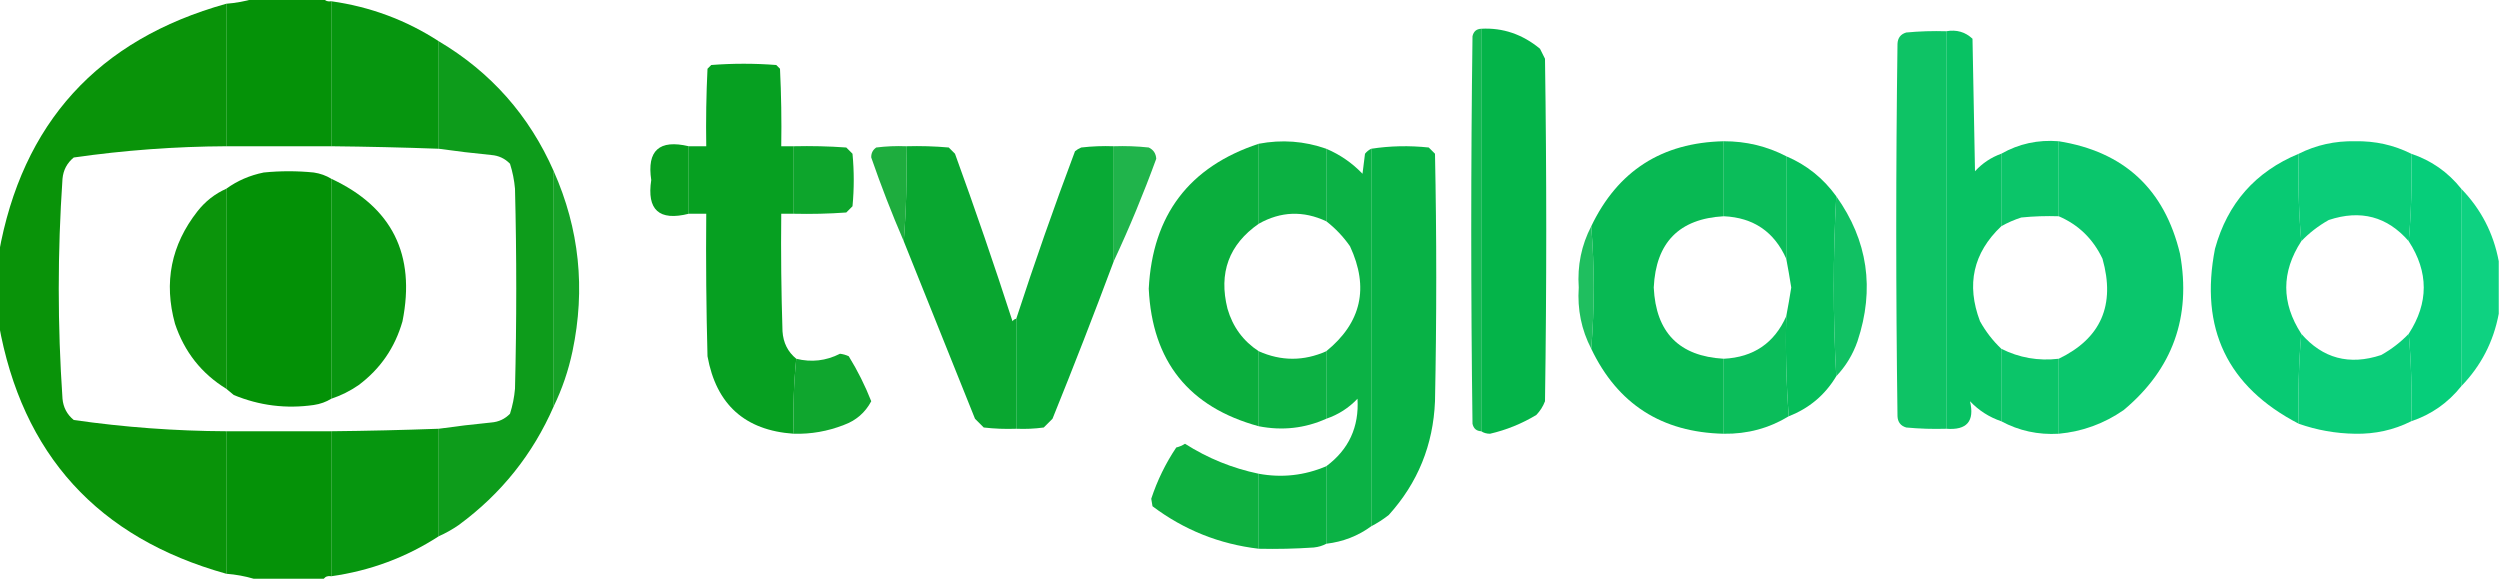
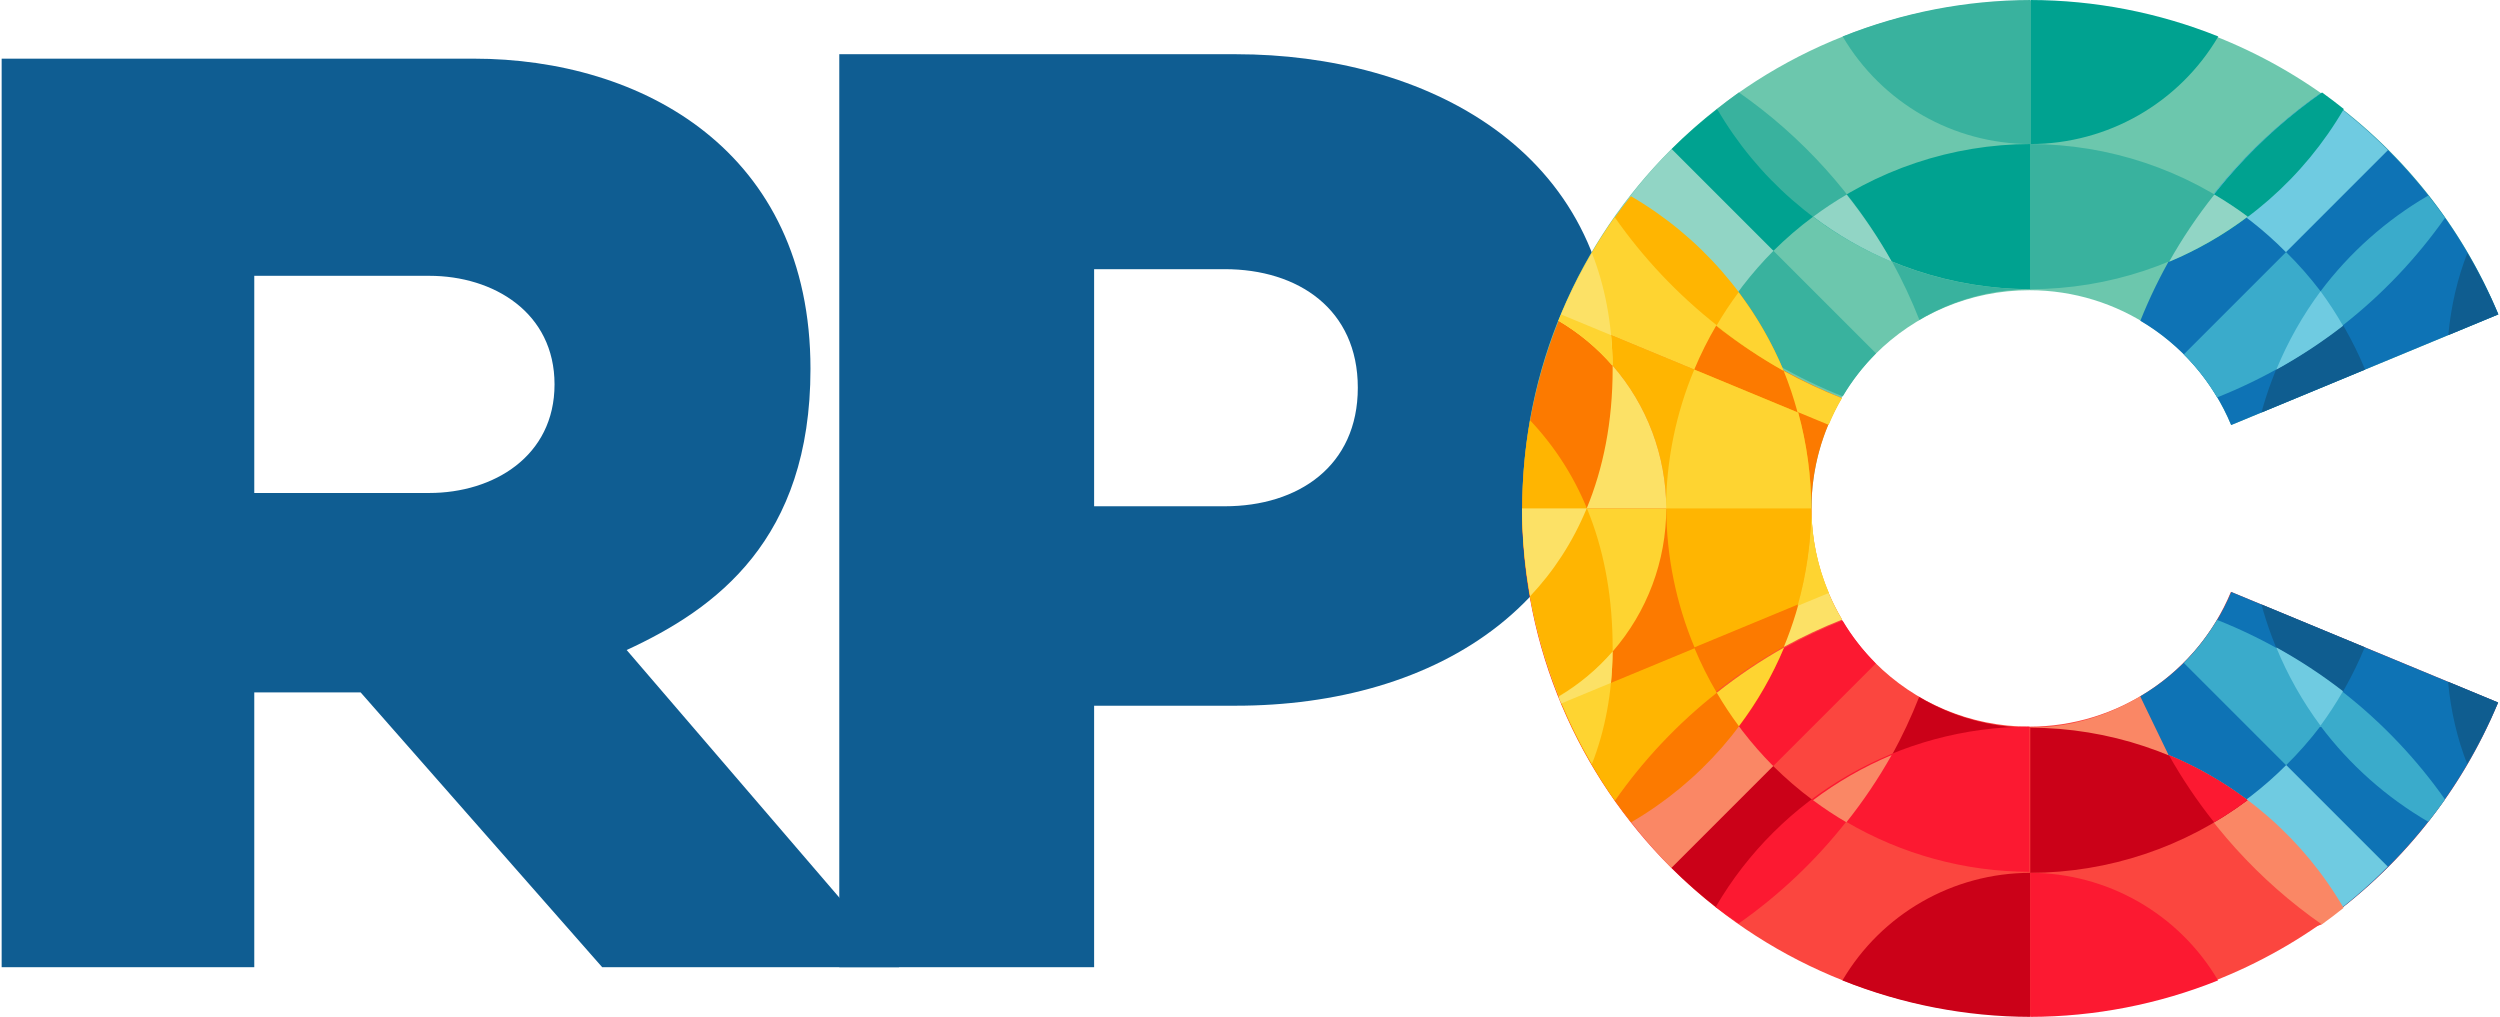
- <svg xmlns="http://www.w3.org/2000/svg" version="1.1" width="1000px" height="232px" style="shape-rendering:geometricPrecision; text-rendering:geometricPrecision; image-rendering:optimizeQuality; fill-rule:evenodd; clip-rule:evenodd">
-   <g>
-     <path style="opacity:0.977" fill="#009003" d="M 101.5,-0.5 C 110.833,-0.5 120.167,-0.5 129.5,-0.5C 130.209,0.404 131.209,0.737 132.5,0.5C 132.5,19.833 132.5,39.167 132.5,58.5C 118.5,58.5 104.5,58.5 90.5,58.5C 90.5,39.5 90.5,20.5 90.5,1.5C 94.36,1.192 98.026,0.525 101.5,-0.5 Z" />
-   </g>
-   <g>
-     <path style="opacity:0.975" fill="#009309" d="M 132.5,0.5 C 148.118,2.702 162.452,8.035 175.5,16.5C 175.5,30.833 175.5,45.167 175.5,59.5C 161.172,58.98 146.839,58.647 132.5,58.5C 132.5,39.167 132.5,19.833 132.5,0.5 Z" />
-   </g>
-   <g>
-     <path style="opacity:0.961" fill="#008f00" d="M 90.5,1.5 C 90.5,20.5 90.5,39.5 90.5,58.5C 70.05,58.599 49.717,60.099 29.5,63C 26.819,65.194 25.319,68.027 25,71.5C 23,100.833 23,130.167 25,159.5C 25.319,162.973 26.819,165.806 29.5,168C 49.717,170.901 70.05,172.401 90.5,172.5C 90.5,191.5 90.5,210.5 90.5,229.5C 39.142,215.149 8.809,181.815 -0.5,129.5C -0.5,120.167 -0.5,110.833 -0.5,101.5C 8.809,49.185 39.142,15.851 90.5,1.5 Z" />
-   </g>
-   <g>
-     <path style="opacity:0.983" fill="#00b346" d="M 592.5,172.5 C 592.5,118.833 592.5,65.167 592.5,11.5C 601.142,11.036 608.975,13.703 616,19.5C 616.667,20.833 617.333,22.167 618,23.5C 618.667,69.167 618.667,114.833 618,160.5C 617.208,162.587 616.041,164.421 614.5,166C 608.7,169.486 602.534,171.986 596,173.5C 594.615,173.486 593.449,173.152 592.5,172.5 Z" />
-   </g>
-   <g>
-     <path style="opacity:0.917" fill="#00b343" d="M 592.5,11.5 C 592.5,65.167 592.5,118.833 592.5,172.5C 590.589,172.426 589.422,171.426 589,169.5C 588.333,117.833 588.333,66.167 589,14.5C 589.422,12.574 590.589,11.574 592.5,11.5 Z" />
-   </g>
-   <g>
-     <path style="opacity:0.944" fill="#00bf5c" d="M 778.5,12.5 C 778.5,65.5 778.5,118.5 778.5,171.5C 773.156,171.666 767.823,171.499 762.5,171C 760.277,170.348 759.11,168.848 759,166.5C 758.333,116.833 758.333,67.167 759,17.5C 759.11,15.152 760.277,13.652 762.5,13C 767.823,12.501 773.156,12.334 778.5,12.5 Z" />
-   </g>
-   <g>
-     <path style="opacity:0.965" fill="#00c05e" d="M 778.5,12.5 C 782.603,11.769 786.103,12.769 789,15.5C 789.333,33.167 789.667,50.833 790,68.5C 792.956,65.278 796.456,62.944 800.5,61.5C 800.5,71.167 800.5,80.833 800.5,90.5C 789.274,101.171 786.441,113.837 792,128.5C 794.284,132.614 797.117,136.28 800.5,139.5C 800.5,149.167 800.5,158.833 800.5,168.5C 795.698,166.873 791.532,164.206 788,160.5C 789.908,168.5 786.741,172.167 778.5,171.5C 778.5,118.5 778.5,65.5 778.5,12.5 Z" />
-   </g>
-   <g>
-     <path style="opacity:0.949" fill="#00970f" d="M 175.5,16.5 C 196.367,28.875 211.701,46.209 221.5,68.5C 221.5,99.833 221.5,131.167 221.5,162.5C 213.129,181.711 200.462,197.545 183.5,210C 180.941,211.777 178.274,213.277 175.5,214.5C 175.5,200.167 175.5,185.833 175.5,171.5C 182.43,170.52 189.43,169.687 196.5,169C 199.458,168.771 201.958,167.604 204,165.5C 205.036,162.247 205.703,158.914 206,155.5C 206.667,128.833 206.667,102.167 206,75.5C 205.703,72.086 205.036,68.753 204,65.5C 201.958,63.396 199.458,62.229 196.5,62C 189.43,61.313 182.43,60.48 175.5,59.5C 175.5,45.167 175.5,30.833 175.5,16.5 Z" />
-   </g>
-   <g>
-     <path style="opacity:0.976" fill="#009e1c" d="M 317.5,58.5 C 317.5,67.5 317.5,76.5 317.5,85.5C 315.833,85.5 314.167,85.5 312.5,85.5C 312.333,101.17 312.5,116.837 313,132.5C 313.289,137.078 315.122,140.745 318.5,143.5C 317.506,153.319 317.173,163.319 317.5,173.5C 297.992,172.162 286.492,161.829 283,142.5C 282.5,123.503 282.333,104.503 282.5,85.5C 280.167,85.5 277.833,85.5 275.5,85.5C 275.5,76.5 275.5,67.5 275.5,58.5C 277.833,58.5 280.167,58.5 282.5,58.5C 282.334,48.161 282.5,37.828 283,27.5C 283.5,27 284,26.5 284.5,26C 293.167,25.333 301.833,25.333 310.5,26C 311,26.5 311.5,27 312,27.5C 312.5,37.828 312.666,48.161 312.5,58.5C 314.167,58.5 315.833,58.5 317.5,58.5 Z" />
-   </g>
-   <g>
-     <path style="opacity:0.957" fill="#00ad3a" d="M 530.5,59.5 C 530.5,69.167 530.5,78.833 530.5,88.5C 521.293,84.2 512.293,84.533 503.5,89.5C 503.5,78.833 503.5,68.167 503.5,57.5C 512.721,55.754 521.721,56.42 530.5,59.5 Z" />
-   </g>
-   <g>
-     <path style="opacity:0.967" fill="#00b74d" d="M 689.5,56.5 C 689.5,66.5 689.5,76.5 689.5,86.5C 671.678,87.49 662.345,96.99 661.5,115C 662.345,133.01 671.678,142.51 689.5,143.5C 689.5,153.5 689.5,163.5 689.5,173.5C 664.724,172.961 647.057,161.628 636.5,139.5C 637.833,123.167 637.833,106.833 636.5,90.5C 647.097,68.357 664.763,57.023 689.5,56.5 Z" />
-   </g>
-   <g>
-     <path style="opacity:0.954" fill="#00ba53" d="M 689.5,56.5 C 698.431,56.484 706.764,58.484 714.5,62.5C 714.5,76.167 714.5,89.833 714.5,103.5C 709.688,92.693 701.355,87.026 689.5,86.5C 689.5,76.5 689.5,66.5 689.5,56.5 Z" />
-   </g>
-   <g>
-     <path style="opacity:0.955" fill="#00c262" d="M 823.5,56.5 C 823.5,66.5 823.5,76.5 823.5,86.5C 818.489,86.334 813.489,86.501 808.5,87C 805.664,87.921 802.998,89.088 800.5,90.5C 800.5,80.833 800.5,71.167 800.5,61.5C 807.542,57.493 815.208,55.826 823.5,56.5 Z" />
-   </g>
-   <g>
-     <path style="opacity:0.959" fill="#00c466" d="M 823.5,56.5 C 849.64,60.668 865.807,75.668 872,101.5C 876.569,126.802 869.069,147.635 849.5,164C 841.669,169.444 833.002,172.61 823.5,173.5C 823.5,163.5 823.5,153.5 823.5,143.5C 840.385,135.369 846.219,122.036 841,103.5C 837.23,95.561 831.397,89.895 823.5,86.5C 823.5,76.5 823.5,66.5 823.5,56.5 Z" />
-   </g>
-   <g>
-     <path style="opacity:0.957" fill="#00cb73" d="M 964.5,61.5 C 964.828,73.345 964.495,85.012 963.5,96.5C 954.917,86.596 944.251,83.763 931.5,88C 927.338,90.346 923.671,93.179 920.5,96.5C 919.505,85.012 919.172,73.345 919.5,61.5C 926.466,58.004 933.966,56.337 942,56.5C 950.034,56.337 957.534,58.004 964.5,61.5 Z" />
-   </g>
-   <g>
-     <path style="opacity:0.96" fill="#00ab35" d="M 503.5,57.5 C 503.5,68.167 503.5,78.833 503.5,89.5C 491.557,97.817 487.39,109.15 491,123.5C 493.103,130.758 497.27,136.425 503.5,140.5C 503.5,150.5 503.5,160.5 503.5,170.5C 475.547,162.873 460.881,144.54 459.5,115.5C 461,86.019 475.667,66.686 503.5,57.5 Z" />
-   </g>
-   <g>
-     <path style="opacity:0.967" fill="#009b18" d="M 275.5,58.5 C 275.5,67.5 275.5,76.5 275.5,85.5C 263.656,88.486 258.656,83.986 260.5,72C 258.705,60.206 263.705,55.706 275.5,58.5 Z" />
-   </g>
-   <g>
-     <path style="opacity:0.948" fill="#00a021" d="M 317.5,58.5 C 324.508,58.334 331.508,58.5 338.5,59C 339.333,59.833 340.167,60.667 341,61.5C 341.667,68.5 341.667,75.5 341,82.5C 340.167,83.333 339.333,84.167 338.5,85C 331.508,85.5 324.508,85.666 317.5,85.5C 317.5,76.5 317.5,67.5 317.5,58.5 Z" />
-   </g>
-   <g>
-     <path style="opacity:0.88" fill="#00a224" d="M 362.5,58.5 C 362.829,71.344 362.495,84.011 361.5,96.5C 356.759,85.514 352.426,74.347 348.5,63C 348.439,61.289 349.106,59.956 350.5,59C 354.486,58.501 358.486,58.334 362.5,58.5 Z" />
-   </g>
-   <g>
-     <path style="opacity:0.964" fill="#00a428" d="M 362.5,58.5 C 368.176,58.334 373.843,58.501 379.5,59C 380.333,59.833 381.167,60.667 382,61.5C 390.065,83.695 397.732,106.028 405,128.5C 405.383,127.944 405.883,127.611 406.5,127.5C 406.5,142.167 406.5,156.833 406.5,171.5C 402.154,171.666 397.821,171.499 393.5,171C 392.333,169.833 391.167,168.667 390,167.5C 380.487,143.812 370.987,120.145 361.5,96.5C 362.495,84.011 362.829,71.344 362.5,58.5 Z" />
-   </g>
-   <g>
-     <path style="opacity:0.965" fill="#00a72e" d="M 445.5,58.5 C 445.5,73.833 445.5,89.167 445.5,104.5C 437.637,125.582 429.471,146.582 421,167.5C 419.833,168.667 418.667,169.833 417.5,171C 413.848,171.499 410.182,171.665 406.5,171.5C 406.5,156.833 406.5,142.167 406.5,127.5C 413.829,105.013 421.663,82.68 430,60.5C 430.75,59.874 431.584,59.374 432.5,59C 436.821,58.501 441.154,58.334 445.5,58.5 Z" />
-   </g>
-   <g>
-     <path style="opacity:0.873" fill="#00a931" d="M 445.5,58.5 C 450.179,58.334 454.845,58.501 459.5,59C 461.368,59.899 462.368,61.399 462.5,63.5C 457.395,77.504 451.728,91.171 445.5,104.5C 445.5,89.167 445.5,73.833 445.5,58.5 Z" />
-   </g>
-   <g>
-     <path style="opacity:0.968" fill="#00b040" d="M 548.5,210.5 C 548.5,160.167 548.5,109.833 548.5,59.5C 555.989,58.344 563.655,58.178 571.5,59C 572.333,59.833 573.167,60.667 574,61.5C 574.667,94.5 574.667,127.5 574,160.5C 573.288,177.989 567.121,193.155 555.5,206C 553.266,207.75 550.932,209.25 548.5,210.5 Z" />
-   </g>
-   <g>
-     <path style="opacity:0.957" fill="#00af3d" d="M 530.5,59.5 C 536.003,61.832 540.836,65.166 545,69.5C 545.333,66.833 545.667,64.167 546,61.5C 546.708,60.62 547.542,59.953 548.5,59.5C 548.5,109.833 548.5,160.167 548.5,210.5C 543.211,214.379 537.211,216.713 530.5,217.5C 530.5,207.167 530.5,196.833 530.5,186.5C 539.505,179.819 543.672,170.819 543,159.5C 539.468,163.206 535.302,165.873 530.5,167.5C 530.5,158.5 530.5,149.5 530.5,140.5C 544.554,129.077 547.72,115.077 540,98.5C 537.304,94.639 534.137,91.306 530.5,88.5C 530.5,78.833 530.5,69.167 530.5,59.5 Z" />
-   </g>
-   <g>
-     <path style="opacity:0.965" fill="#00c86e" d="M 919.5,61.5 C 919.172,73.345 919.505,85.012 920.5,96.5C 912.5,108.833 912.5,121.167 920.5,133.5C 919.505,145.322 919.172,157.322 919.5,169.5C 890.938,154.705 879.772,131.371 886,99.5C 891,81.337 902.167,68.67 919.5,61.5 Z" />
-   </g>
-   <g>
-     <path style="opacity:0.973" fill="#00cd77" d="M 964.5,61.5 C 972.528,64.184 979.194,68.851 984.5,75.5C 984.5,101.833 984.5,128.167 984.5,154.5C 979.192,161.146 972.526,165.813 964.5,168.5C 964.828,156.655 964.495,144.988 963.5,133.5C 971.5,121.167 971.5,108.833 963.5,96.5C 964.495,85.012 964.828,73.345 964.5,61.5 Z" />
-   </g>
-   <g>
-     <path style="opacity:0.976" fill="#00bc56" d="M 714.5,62.5 C 722.614,65.94 729.281,71.273 734.5,78.5C 733.173,102.598 733.173,126.598 734.5,150.5C 730,158 723.666,163.333 715.5,166.5C 714.504,153.344 714.171,140.01 714.5,126.5C 715.228,122.69 715.895,118.857 716.5,115C 715.895,111.143 715.228,107.31 714.5,103.5C 714.5,89.833 714.5,76.167 714.5,62.5 Z" />
-   </g>
-   <g>
-     <path style="opacity:0.988" fill="#009003" d="M 132.5,71.5 C 132.5,100.833 132.5,130.167 132.5,159.5C 130.438,160.776 128.104,161.61 125.5,162C 114.427,163.583 103.761,162.249 93.5,158C 92.429,157.148 91.429,156.315 90.5,155.5C 90.5,128.833 90.5,102.167 90.5,75.5C 94.922,72.296 99.922,70.129 105.5,69C 112.167,68.333 118.833,68.333 125.5,69C 128.104,69.39 130.438,70.224 132.5,71.5 Z" />
-   </g>
-   <g>
-     <path style="opacity:0.912" fill="#009913" d="M 221.5,68.5 C 231.742,91.549 234.242,115.549 229,140.5C 227.364,148.245 224.864,155.578 221.5,162.5C 221.5,131.167 221.5,99.833 221.5,68.5 Z" />
-   </g>
-   <g>
-     <path style="opacity:0.965" fill="#009308" d="M 132.5,71.5 C 156.829,82.824 166.329,101.824 161,128.5C 158.004,139.006 152.171,147.506 143.5,154C 140.09,156.372 136.423,158.205 132.5,159.5C 132.5,130.167 132.5,100.833 132.5,71.5 Z" />
-   </g>
-   <g>
-     <path style="opacity:0.955" fill="#008f00" d="M 90.5,75.5 C 90.5,102.167 90.5,128.833 90.5,155.5C 80.598,149.419 73.765,140.752 70,129.5C 65.441,112.957 68.441,97.957 79,84.5C 82.155,80.498 85.989,77.498 90.5,75.5 Z" />
-   </g>
-   <g>
-     <path style="opacity:0.944" fill="#00cf7a" d="M 984.5,75.5 C 992.41,83.653 997.41,93.32 999.5,104.5C 999.5,111.5 999.5,118.5 999.5,125.5C 997.41,136.68 992.41,146.346 984.5,154.5C 984.5,128.167 984.5,101.833 984.5,75.5 Z" />
-   </g>
-   <g>
-     <path style="opacity:0.93" fill="#00bd58" d="M 734.5,78.5 C 747.129,96.215 749.963,115.548 743,136.5C 741.129,141.845 738.296,146.511 734.5,150.5C 733.173,126.598 733.173,102.598 734.5,78.5 Z" />
-   </g>
-   <g>
-     <path style="opacity:0.876" fill="#00b649" d="M 636.5,90.5 C 637.833,106.833 637.833,123.167 636.5,139.5C 632.569,131.921 630.902,123.754 631.5,115C 630.902,106.246 632.569,98.079 636.5,90.5 Z" />
-   </g>
-   <g>
-     <path style="opacity:0.956" fill="#00ba53" d="M 714.5,126.5 C 714.171,140.01 714.504,153.344 715.5,166.5C 707.613,171.307 698.947,173.64 689.5,173.5C 689.5,163.5 689.5,153.5 689.5,143.5C 701.404,142.907 709.737,137.241 714.5,126.5 Z" />
-   </g>
-   <g>
-     <path style="opacity:0.957" fill="#00cb73" d="M 920.5,133.5 C 929.083,143.404 939.749,146.237 952.5,142C 956.662,139.654 960.329,136.821 963.5,133.5C 964.495,144.988 964.828,156.655 964.5,168.5C 957.534,171.996 950.034,173.663 942,173.5C 934.267,173.386 926.767,172.053 919.5,169.5C 919.172,157.322 919.505,145.322 920.5,133.5 Z" />
-   </g>
-   <g>
-     <path style="opacity:0.956" fill="#00c262" d="M 800.5,139.5 C 807.685,143.121 815.352,144.454 823.5,143.5C 823.5,153.5 823.5,163.5 823.5,173.5C 815.243,173.984 807.576,172.317 800.5,168.5C 800.5,158.833 800.5,149.167 800.5,139.5 Z" />
-   </g>
-   <g>
-     <path style="opacity:0.95" fill="#00ad3a" d="M 503.5,140.5 C 512.505,144.499 521.505,144.499 530.5,140.5C 530.5,149.5 530.5,158.5 530.5,167.5C 521.936,171.341 512.936,172.341 503.5,170.5C 503.5,160.5 503.5,150.5 503.5,140.5 Z" />
-   </g>
-   <g>
-     <path style="opacity:0.939" fill="#00a021" d="M 317.5,173.5 C 317.173,163.319 317.506,153.319 318.5,143.5C 324.552,145.015 330.385,144.348 336,141.5C 337.226,141.645 338.393,141.978 339.5,142.5C 343.027,148.221 346.027,154.221 348.5,160.5C 346.075,165.054 342.408,168.221 337.5,170C 331.068,172.52 324.401,173.686 317.5,173.5 Z" />
-   </g>
-   <g>
-     <path style="opacity:0.975" fill="#009309" d="M 175.5,171.5 C 175.5,185.833 175.5,200.167 175.5,214.5C 162.452,222.965 148.118,228.298 132.5,230.5C 132.5,211.167 132.5,191.833 132.5,172.5C 146.839,172.353 161.172,172.02 175.5,171.5 Z" />
-   </g>
-   <g>
-     <path style="opacity:0.977" fill="#009003" d="M 90.5,172.5 C 104.5,172.5 118.5,172.5 132.5,172.5C 132.5,191.833 132.5,211.167 132.5,230.5C 131.209,230.263 130.209,230.596 129.5,231.5C 120.167,231.5 110.833,231.5 101.5,231.5C 98.026,230.475 94.36,229.808 90.5,229.5C 90.5,210.5 90.5,191.5 90.5,172.5 Z" />
-   </g>
-   <g>
-     <path style="opacity:0.944" fill="#00ab35" d="M 503.5,189.5 C 503.5,199.5 503.5,209.5 503.5,219.5C 487.764,217.646 473.597,211.979 461,202.5C 460.833,201.5 460.667,200.5 460.5,199.5C 462.91,192.181 466.243,185.348 470.5,179C 471.766,178.691 472.933,178.191 474,177.5C 483.108,183.305 492.941,187.305 503.5,189.5 Z" />
-   </g>
-   <g>
-     <path style="opacity:0.965" fill="#00ad3a" d="M 530.5,186.5 C 530.5,196.833 530.5,207.167 530.5,217.5C 529.048,218.302 527.382,218.802 525.5,219C 518.174,219.5 510.841,219.666 503.5,219.5C 503.5,209.5 503.5,199.5 503.5,189.5C 512.789,191.198 521.789,190.198 530.5,186.5 Z" />
+ <svg xmlns="http://www.w3.org/2000/svg" height="201.68" viewBox="0 0 563.347 229.445" width="495.834">
+   <g transform="translate(2480.099 7172.526)">
+     <path d="m-2291.099-7160.291v206h57.5v-59h32c44.813 0 85-23.051 85-76 0-49.679-42.702-71-85-71zm57.5 48.5h29.473c16.584 0 30.027 9.055 30.027 26.75 0 17.695-13.444 26.75-30.027 26.75h-29.473z" fill="#0f5d92" />
+     <path d="m-2480.099-7159.291v205h57v-62h24l54.5 62h67l-61.476-71.568c20.155-9.275 41.476-24.881 41.476-63.432 0-49.158-38.004-70-76-70zm57 49h39.5c14.498 0 28.25 8.294 28.25 24.5 0 16.206-13.753 24.5-28.25 24.5h-39.5z" fill="#0f5d92" />
+     <g transform="matrix(.5 0 0 .5 -1495.575 -3490.032)">
+       <path d="m-1053.958-6906.563c-126.473 0-229-102.527-229-229h130.5c0 54.4 44.1 98.5 98.5 98.5 39.819-.037 75.699-24.045 90.924-60.838l120.572 49.941c-35.425 85.559-118.893 141.362-211.496 141.397z" fill="#fb463f" />
+       <path d="m-1053.851-7364.519c-126.473 0-229 102.527-229 229h130.5c0-54.4 44.1-98.5 98.5-98.5 39.819.037 75.699 24.045 90.924 60.838l120.572-49.941c-35.425-85.559-118.893-141.362-211.496-141.397z" fill="#6cc7ad" />
+       <g>
+         <path d="m-922.625-7322.822a229 229 0 0 0 -81.279 102.586 98.5 98.5 0 0 1 40.977 47.055l120.572-49.941a229 229 0 0 0 -80.27-99.699zm-40.256 224.984a98.5 98.5 0 0 1 -41.104 47.1 229 229 0 0 0 81.285 102.666 229 229 0 0 0 80.236-99.887z" fill="#0e73b5" />
+         <g transform="translate(-1969.487 -5550.127)">
+           <path d="m1113.139-1700.629c-4.376 11.193-7.325 23.508-8.592 36.99l22.586-9.355a229 229 0 0 0 -13.994-27.635zm-66.234 17.213a164 164 0 0 0 -26.686 54.707l46.781-19.379a164 164 0 0 0 -20.096-35.328zm-26.678 141.348a164 164 0 0 0 26.642 54.703 164 164 0 0 0 19.977-35.393zm84.213 34.881c1.266 13.482 4.216 25.8 8.592 36.992a229 229 0 0 0 13.994-27.637z" fill="#0f5d90" />
+           <path d="m1095.523-1726.625a164 164 0 0 0 -48.619 43.209 164 164 0 0 0 -15.553-17.689l-46.156 46.156a98.5 98.5 0 0 1 15.01 19.432 229 229 0 0 0 102.865-81.025 229 229 0 0 0 -7.547-10.082zm-95.318 191.506a98.5 98.5 0 0 1 -15.01 19.432l46.156 46.156a164 164 0 0 0 15.553-17.689 164 164 0 0 0 48.619 43.209 229 229 0 0 0 7.547-10.082 229 229 0 0 0 -102.865-81.025z" fill="#3aabcb" />
+           <path d="m1046.863-1772.693a229 229 0 0 0 -48.537 45.867 164 164 0 0 1 32.953 25.758l46.037-46.037a229 229 0 0 0 -30.453-25.588zm.041 89.277a164 164 0 0 0 -19.959 35.346 229 229 0 0 0 30.104-19.768 164 164 0 0 0 -10.145-15.578zm-19.994 160.705a164 164 0 0 0 19.959 35.346 164 164 0 0 0 10.145-15.578 229 229 0 0 0 -30.104-19.767zm4.498 53.098a164 164 0 0 1 -33.279 25.707 229 229 0 0 0 48.633 45.951 229 229 0 0 0 30.471-25.834z" fill="#6fcbe1" />
+         </g>
+       </g>
+       <g transform="matrix(1 0 0 -1 -.107 -14271.082)">
+         <path d="m-921.911-7323.262s-36.165 46.839-48.607 46.085c-12.443-.754-13.107-2.746-13.107-2.746l40.386-36.182 16.044-8.852z" fill="#fb463f" fill-rule="evenodd" />
+         <path d="m482.532 157.124c-7.585 4.513-15.979 7.052-24.805 7.071l31.232 6.217zm6.474 13.253c8.454 15.19 20.256 28.256 34.51 38.207 1.67-1.2 3.307-2.446 4.91-3.734-9.019-15.49-22.866-27.599-39.42-34.473z" fill="#fa8765" transform="matrix(2.000001 0 0 -2.000001 -1968.941 -6906.096)" />
+         <g transform="matrix(1 0 0 -1 -1969.38 -8720.955)">
+           <path d="m865.752-1500.316c-3.548 9.012-7.665 17.79-12.324 26.281 19.809-8.187 41.031-12.411 62.465-12.434-17.652-.039-34.97-4.822-50.141-13.848zm50.141 13.848v65.5c35.353-.071 69.736-11.565 98.025-32.767-28.294-21.19-62.677-32.672-98.025-32.733zm0 65.5c-34.848.047-67.078 18.505-84.754 48.537 26.952 10.812 55.714 16.399 84.754 16.463zm-115.992-48.182c-38.668 5.156-44.569 24.559-45.934 45.934 6.477 6.422 13.333 12.452 20.529 18.057l43.344-48.564c-6.343-4.703-12.339-9.859-17.939-15.426z" fill="#cb0118" />
+           <path d="m831.18-1534.842c-20.377 8.1-39.485 19.084-56.738 32.617-1.109 16.14 4.138 28.909 25.459 33.074l46.287-46.287c-5.792-5.817-10.833-12.336-15.008-19.404zm84.35 47.906c-58.857.027-112.542 31.515-141.609 81.412a229 229 0 0 0 10.387 7.426c18.291-12.831 34.65-28.286 48.514-45.918 25.08 14.727 53.625 22.52 82.709 22.58zm62.904 12.812c5.989 10.644 12.82 20.791 20.428 30.346 5.198-3.041 10.224-6.365 15.057-9.959-10.931-8.251-22.852-15.099-35.484-20.387zm-62.541 53.154v65c29.039-.064 57.802-5.651 84.754-16.463-17.676-30.032-49.906-48.49-84.754-48.537z" fill="#fc1931" />
+           <path d="m774.441-1502.225a229 229 0 0 0 -45.895 48.531 229 229 0 0 0 25.42 30.477l45.934-45.934a164 164 0 0 1 -25.459-33.074zm78.91 28.102c-12.633 5.287-24.554 12.136-35.484 20.387 4.832 3.594 9.859 6.918 15.057 9.959 7.608-9.554 14.439-19.702 20.428-30.346z" fill="#fa8765" />
+         </g>
+       </g>
+       <g transform="translate(-1969.487 -5550.127)">
+         <path d="m916-1814.859v65c34.848-.047 67.078-18.505 84.754-48.537-26.952-10.812-55.714-16.399-84.754-16.463zm0 65c-35.353.072-69.736 11.565-98.025 32.768 28.294 21.19 62.677 32.671 98.025 32.732zm131.576-23.275c-28.508 19.901-52.111 46.032-69.018 76.412 33.108-13.747 60.8-37.965 78.838-68.945-3.206-2.577-6.48-5.066-9.82-7.467zm-272.973 7.467c-7.197 5.605-14.052 11.634-20.529 18.057 3.287 23.327 23.144 35.608 45.934 45.934 5.601-5.567 11.596-10.723 17.939-15.426z" fill="#00a290" />
+         <path d="m916-1814.859c-29.04.064-57.802 5.651-84.754 16.463 17.676 30.032 49.906 48.49 84.754 48.537zm0 65v65.5c35.349-.061 69.732-11.542 98.025-32.732-28.289-21.203-62.673-32.696-98.025-32.768zm0 65.5a164 164 0 0 1 -62.465-12.434 229 229 0 0 1 12.324 26.283 98.5 98.5 0 0 1 50.141-13.85zm-131.576-88.775c-3.34 2.4-6.615 4.89-9.82 7.467 18.038 30.981 45.729 55.198 78.838 68.945-16.907-30.38-40.509-56.511-69.018-76.412zm15.584 71.457c-21.321 4.165-26.568 16.934-25.459 33.074 17.254 13.533 36.361 24.517 56.738 32.617 4.175-7.068 9.216-13.587 15.008-19.404z" fill="#39b29e" fill-rule="evenodd" />
+         <path d="m754.074-1747.611a229 229 0 0 0 -25.42 30.477 229 229 0 0 0 45.895 48.531 164 164 0 0 1 25.459-33.074zm78.957 20.561c-5.198 3.041-10.224 6.365-15.057 9.959 10.931 8.251 22.851 15.099 35.484 20.387-5.989-10.644-12.82-20.791-20.428-30.346zm165.938 0c-7.608 9.554-14.439 19.702-20.428 30.346 12.633-5.287 24.554-12.136 35.484-20.387-4.832-3.594-9.859-6.918-15.057-9.959z" fill="#91d5c5" />
+       </g>
+       <g>
+         <path d="m-1241.269-7266.631c-26.968 38.41-41.484 84.179-41.582 131.111.041 47.027 14.559 92.901 41.582 131.389 25.56-36.562 61.242-64.863 102.664-81.426-8.959-15.129-13.706-32.38-13.746-49.963.038-17.55 4.764-34.77 13.689-49.881-41.376-16.519-77.035-44.749-102.607-81.23z" fill="#fc7a00" />
+         <path d="m-1241.131-7003.745c19.901-28.508 46.032-52.111 76.412-69.018-13.747 33.108-37.965 60.8-68.945 78.838-2.577-3.206-5.066-6.48-7.467-9.82z" fill="#fc7a00" />
+         <path d="m-1152.351-7135.518a164 164 0 0 1 -12.434 62.465 229 229 0 0 1 26.283-12.324 98.5 98.5 0 0 1 -13.85-50.141z" fill="#fce166" fill-rule="evenodd" />
+         <g transform="translate(-1969.487 -5550.127)">
+           <path d="m735.686-1726.322c-2.577 3.206-5.066 6.48-7.467 9.82 19.901 28.508 46.032 52.111 76.412 69.018-13.747-33.108-37.965-60.8-68.945-78.838zm-31.436 53.373a229 229 0 0 0 -1.25 2.793 98.5 98.5 0 0 1 48.637 84.766 164 164 0 0 0 12.74 62.652l46.93-19.439a164 164 0 0 0 5.83-43.213 164 164 0 0 0 -6.002-43.287zm60.143 150.635-60.111 24.898a229 229 0 0 0 24.176 43.906 229 229 0 0 1 45.984-48.715 164 164 0 0 1 -10.049-20.09z" fill="#ffb501" />
+           <path d="m728.334-1716.893a229 229 0 0 0 -24.176 43.906l60.111 24.898a164 164 0 0 1 10.049-20.09 229 229 0 0 1 -45.984-48.715zm35.936 68.805c-8.316 19.846-12.645 41.135-12.74 62.652h65.5c-.011-14.6-1.972-29.132-5.83-43.213zm19.992-34.865c-3.594 4.832-6.918 9.859-9.959 15.057 9.55 7.604 19.692 14.433 30.33 20.42a164 164 0 0 1 6.211 18.508l14.107 5.844a98.5 98.5 0 0 1 5.963-12.035 229 229 0 0 1 -26.27-12.318c-5.287-12.629-12.134-24.547-20.383-35.475zm-97.625 97.562a228.999 228.999 0 0 0 31.441 115.346c5.841-14.895 9.164-31.778 9.34-50.76a98.5 98.5 0 0 0 24.219-64.586zm130.5 0a164 164 0 0 1 -6.221 43.949l14.107-5.844a98.5 98.5 0 0 1 -7.887-38.105zm-12.35 62.738c-10.644 5.989-20.791 12.82-30.346 20.428 3.041 5.198 6.365 10.224 9.959 15.057 8.251-10.931 15.099-22.852 20.387-35.484z" fill="#fed431" />
+           <path d="m690.166-1625.193a229 229 0 0 0 -3.529 39.803 229 229 0 0 0 16.613 84.664 98.5 98.5 0 0 0 24.172-20.084c.005-.527.018-1.05.018-1.58 0-44.48-14.184-78.407-37.273-102.803z" fill="#ffb501" />
+           <path d="m718.1-1700.68c-5.79 9.795-10.842 20.007-15.113 30.553 9.184 5.38 17.436 12.212 24.434 20.233-.167-18.992-3.486-35.88-9.32-50.785zm9.32 50.787c0 .502.019.997.019 1.502 0 24.009-4.267 44.935-11.703 62.955h35.898c-.054-23.699-8.652-46.584-24.215-64.457zm-11.684 64.457h-29.207c.074 13.294 1.305 26.558 3.68 39.639 10.547-11.182 19.221-24.366 25.527-39.639zm11.682 64.631c-6.981 8.079-15.229 14.969-24.422 20.4.41.934.785 2.091 1.208 3.019l22.477-9.309c.423-4.498.7-9.351.738-14.111z" fill="#fce166" />
+         </g>
+         <path d="m-1265.251-7223.047a229 229 0 0 0 -1.25 2.793 98.5 98.5 0 0 1 24.422 20.4c-.038-4.759-.273-9.387-.695-13.885z" fill="#fed431" />
+       </g>
+     </g>
  </g>
</svg>
